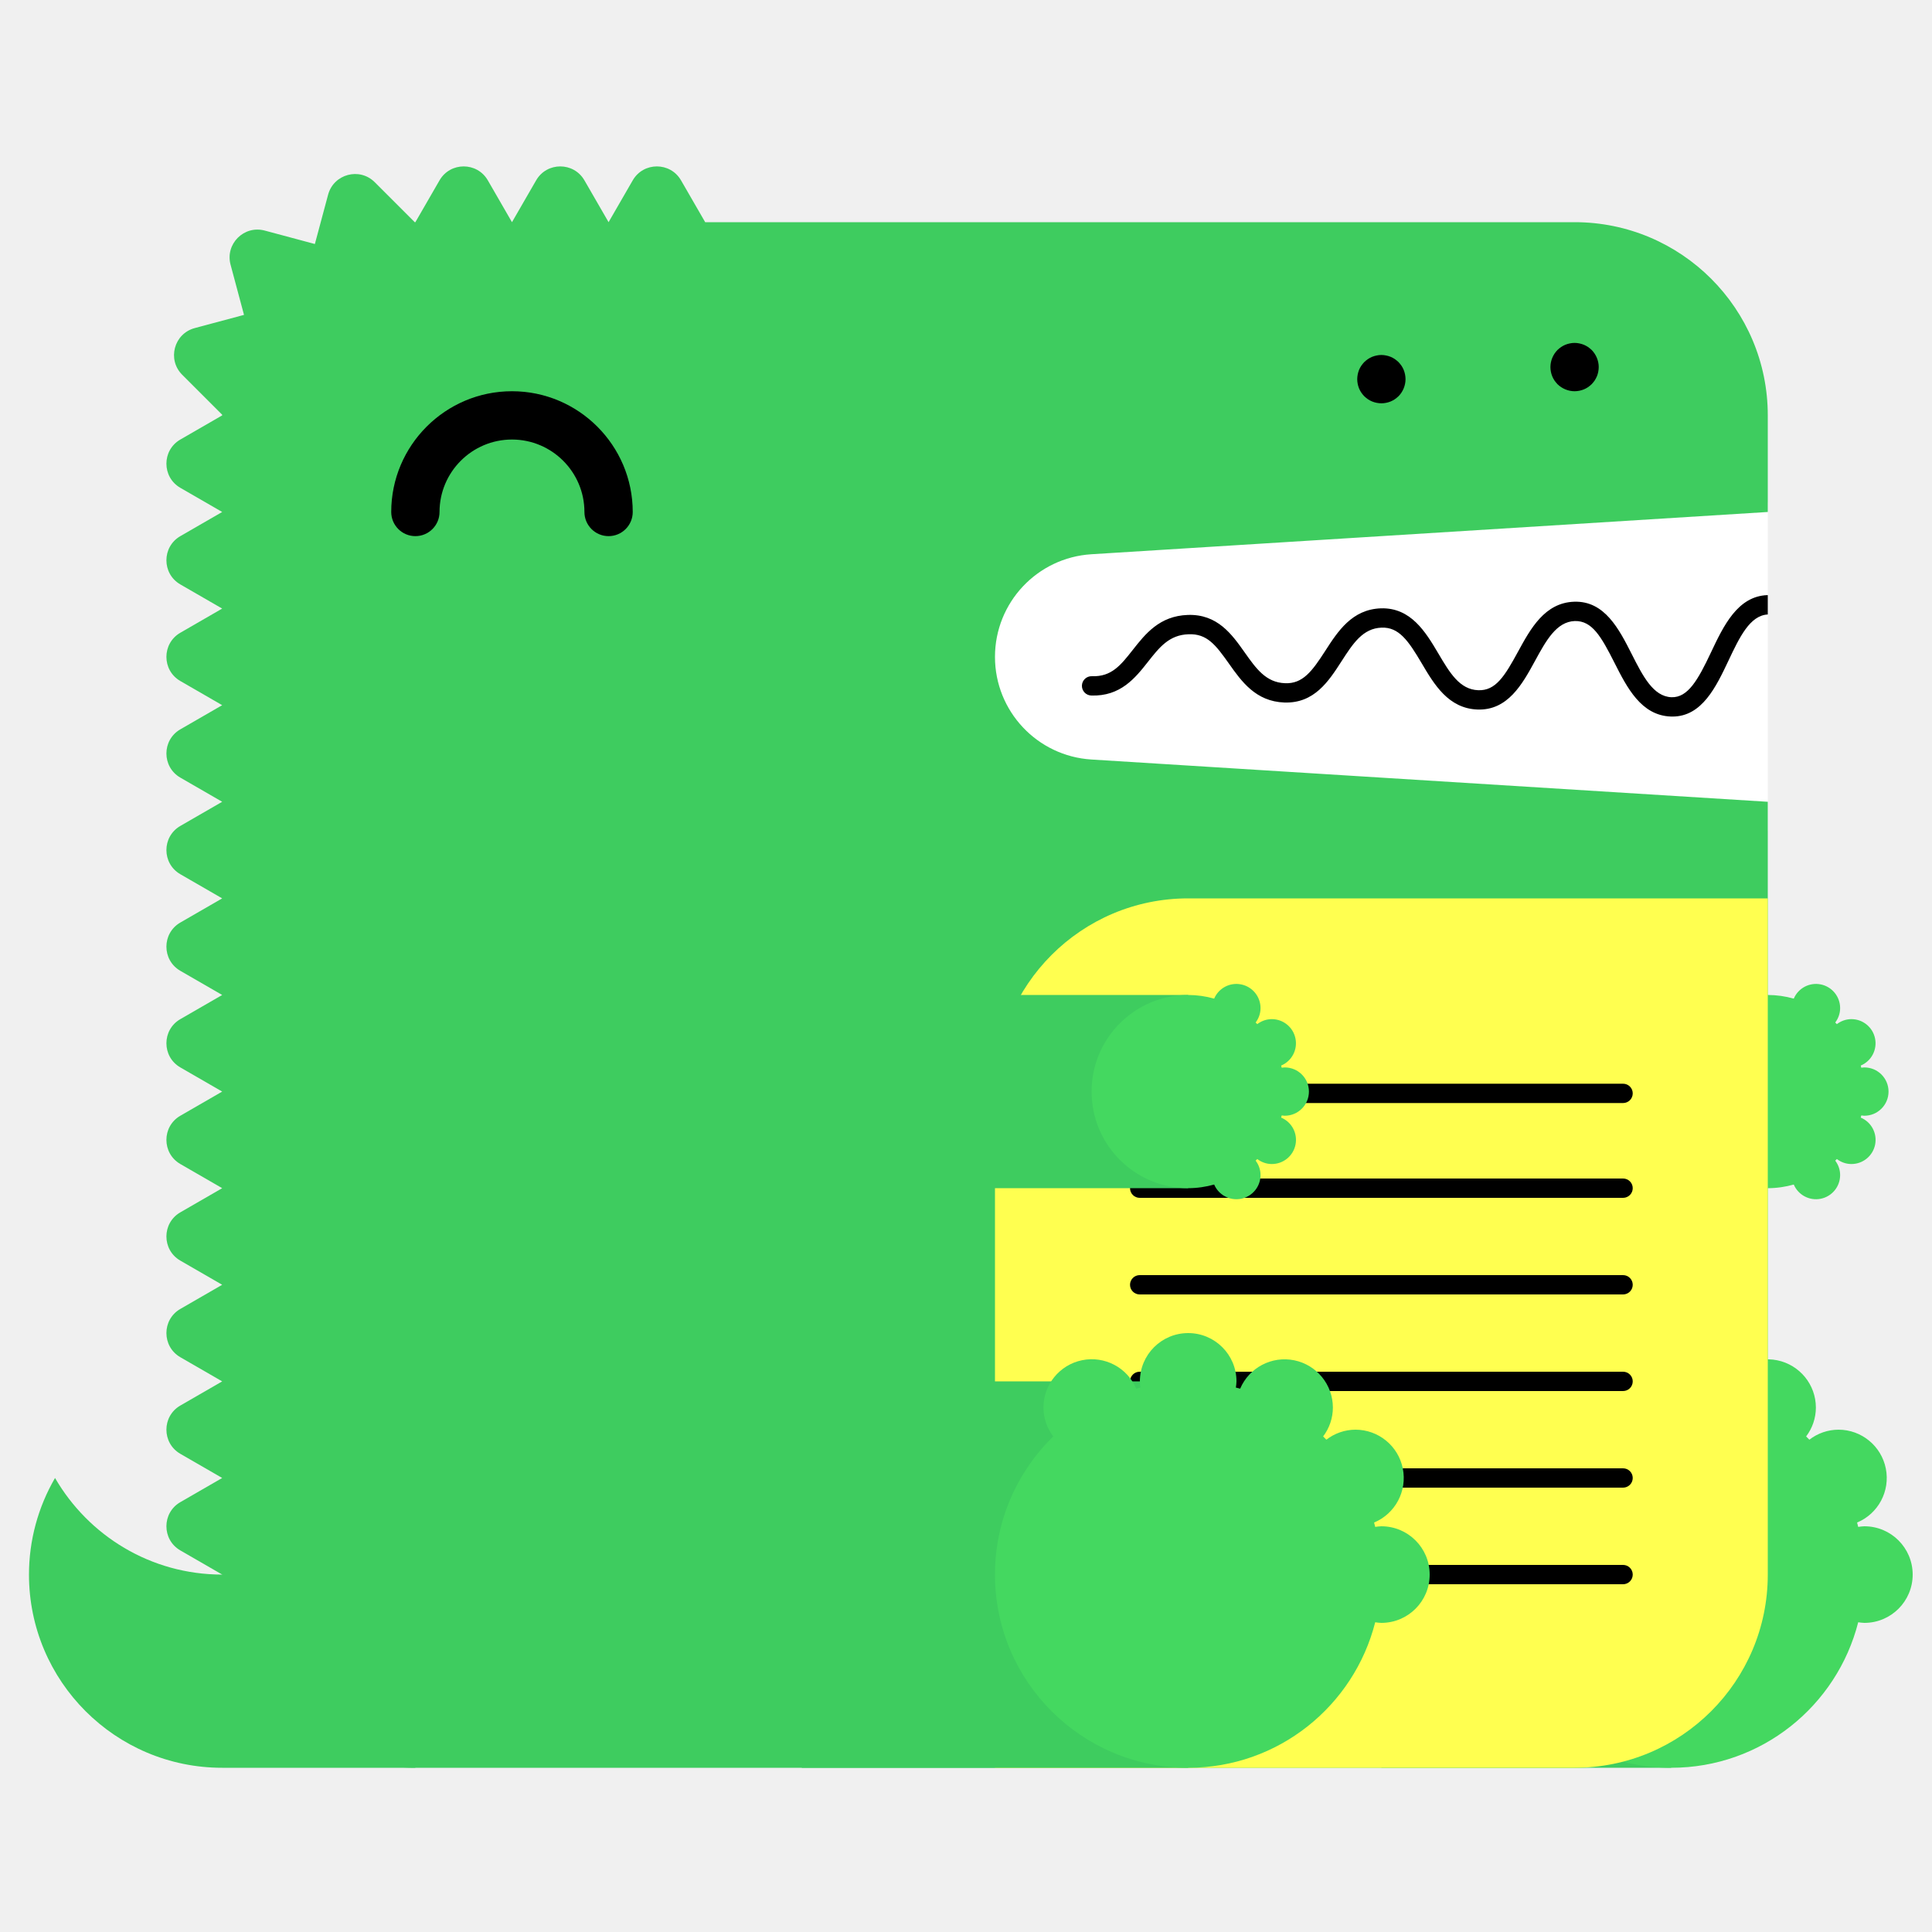
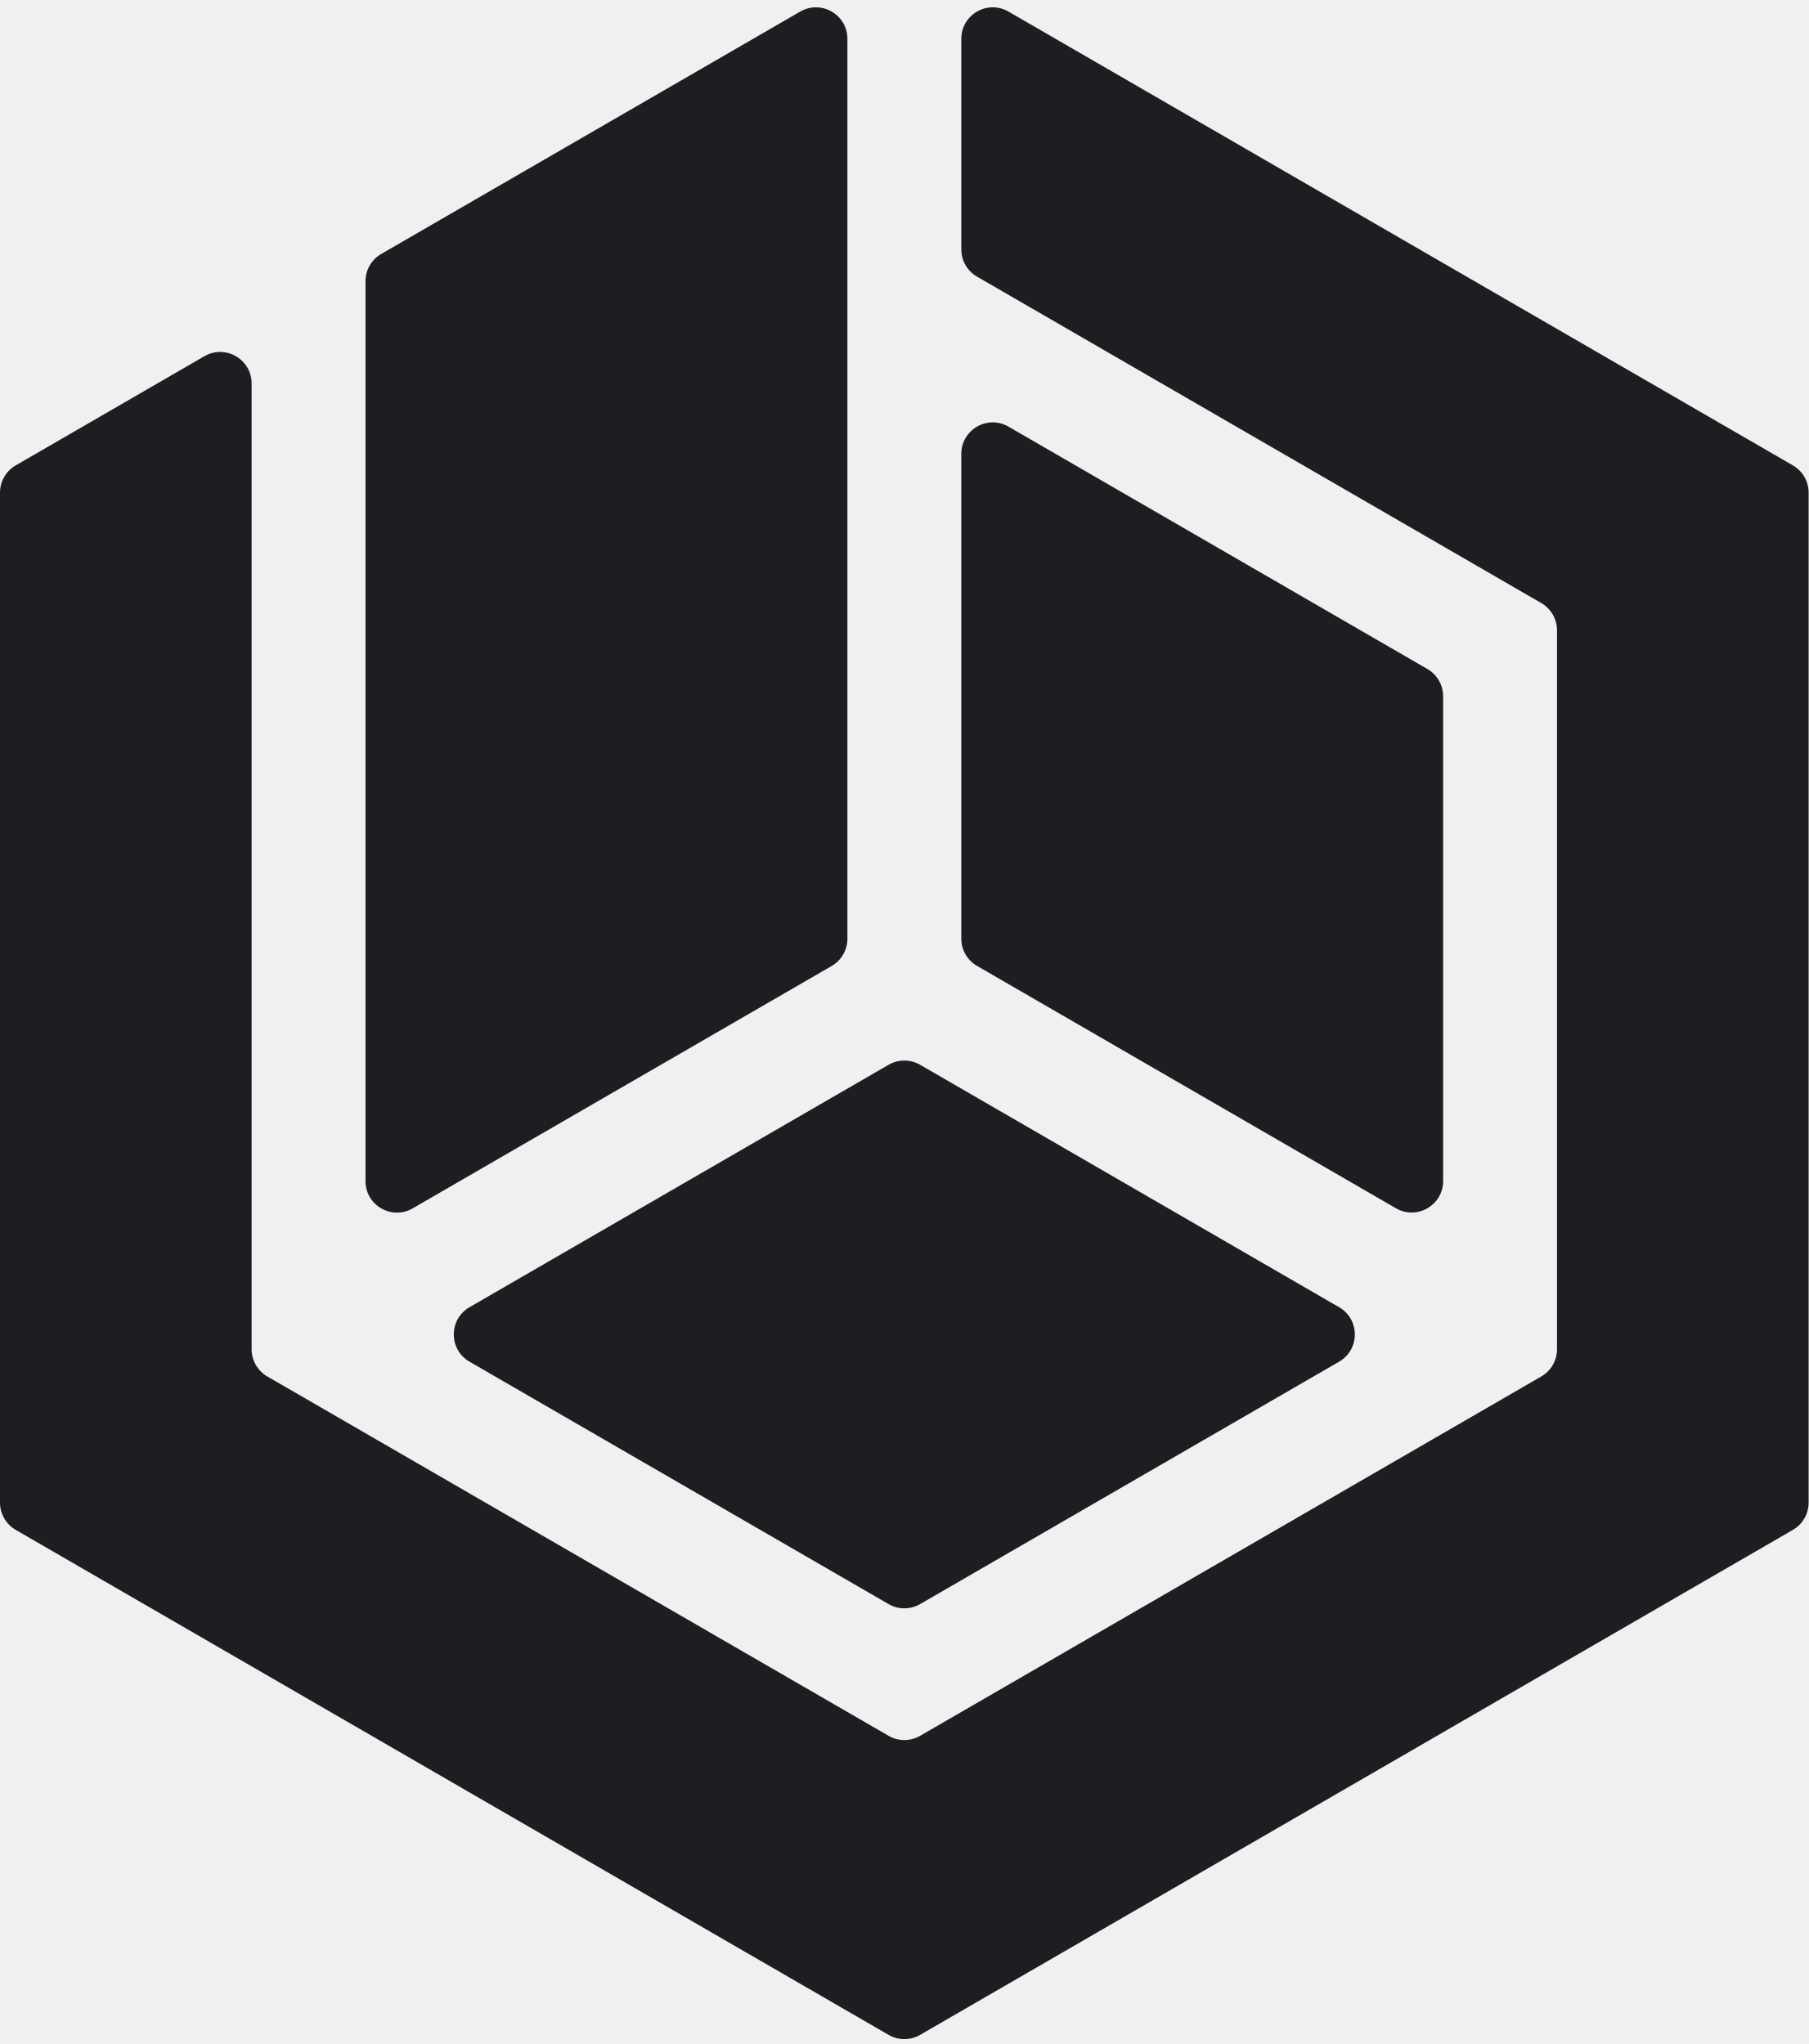
- <svg xmlns="http://www.w3.org/2000/svg" width="200" height="200" viewBox="0 0 200 200">
-   <g fill="none" fill-rule="evenodd">
-     <path fill="#FFF" d="M99 52h84v34H99z" />
-     <path d="M23 163c-7.398 0-13.843-4.027-17.303-10A19.886 19.886 0 0 0 3 163c0 11.046 8.954 20 20 20h20v-20H23z" fill="#3ECC5F" />
-     <path d="M112.98 57.376L183 53V43c0-11.046-8.954-20-20-20H73l-2.5-4.33c-1.112-1.925-3.889-1.925-5 0L63 23l-2.5-4.33c-1.111-1.925-3.889-1.925-5 0L53 23l-2.5-4.33c-1.111-1.925-3.889-1.925-5 0L43 23c-.022 0-.042.003-.065.003l-4.142-4.141c-1.57-1.571-4.252-.853-4.828 1.294l-1.369 5.104-5.192-1.392c-2.148-.575-4.111 1.389-3.535 3.536l1.39 5.193-5.102 1.367c-2.148.576-2.867 3.259-1.296 4.83l4.142 4.142c0 .021-.003.042-.003.064l-4.33 2.5c-1.925 1.111-1.925 3.889 0 5L23 53l-4.33 2.5c-1.925 1.111-1.925 3.889 0 5L23 63l-4.33 2.5c-1.925 1.111-1.925 3.889 0 5L23 73l-4.33 2.5c-1.925 1.111-1.925 3.889 0 5L23 83l-4.33 2.5c-1.925 1.111-1.925 3.889 0 5L23 93l-4.33 2.5c-1.925 1.111-1.925 3.889 0 5L23 103l-4.33 2.5c-1.925 1.111-1.925 3.889 0 5L23 113l-4.33 2.5c-1.925 1.111-1.925 3.889 0 5L23 123l-4.33 2.5c-1.925 1.111-1.925 3.889 0 5L23 133l-4.33 2.5c-1.925 1.111-1.925 3.889 0 5L23 143l-4.33 2.5c-1.925 1.111-1.925 3.889 0 5L23 153l-4.33 2.5c-1.925 1.111-1.925 3.889 0 5L23 163c0 11.046 8.954 20 20 20h120c11.046 0 20-8.954 20-20V83l-70.02-4.376A10.645 10.645 0 0 1 103 68c0-5.621 4.37-10.273 9.98-10.624" fill="#3ECC5F" />
-     <path fill="#3ECC5F" d="M143 183h30v-40h-30z" />
-     <path d="M193 158c-.219 0-.428.037-.639.064-.038-.15-.074-.301-.116-.451A5 5 0 0 0 190.32 148a4.96 4.96 0 0 0-3.016 1.036 26.531 26.531 0 0 0-.335-.336 4.955 4.955 0 0 0 1.011-2.987 5 5 0 0 0-9.599-1.959c-.148-.042-.297-.077-.445-.115.027-.211.064-.42.064-.639a5 5 0 0 0-5-5 5 5 0 0 0-5 5c0 .219.037.428.064.639-.148.038-.297.073-.445.115a4.998 4.998 0 0 0-9.599 1.959c0 1.125.384 2.151 1.011 2.987-3.717 3.632-6.031 8.693-6.031 14.3 0 11.046 8.954 20 20 20 9.339 0 17.16-6.41 19.361-15.064.211.027.42.064.639.064a5 5 0 0 0 5-5 5 5 0 0 0-5-5" fill="#44D860" />
-     <path fill="#3ECC5F" d="M153 123h30v-20h-30z" />
-     <path d="M193 115.5a2.5 2.5 0 1 0 0-5c-.109 0-.214.019-.319.032-.02-.075-.037-.15-.058-.225a2.501 2.501 0 0 0-.963-4.807c-.569 0-1.088.197-1.508.518a6.653 6.653 0 0 0-.168-.168c.314-.417.506-.931.506-1.494a2.5 2.5 0 0 0-4.8-.979A9.987 9.987 0 0 0 183 103c-5.522 0-10 4.478-10 10s4.478 10 10 10c.934 0 1.833-.138 2.69-.377a2.5 2.5 0 0 0 4.8-.979c0-.563-.192-1.077-.506-1.494.057-.055.113-.111.168-.168.42.321.939.518 1.508.518a2.5 2.5 0 0 0 .963-4.807c.021-.074.038-.15.058-.225.105.013.21.032.319.032" fill="#44D860" />
-     <path d="M63 55.5a2.5 2.5 0 0 1-2.5-2.5c0-4.136-3.364-7.5-7.5-7.5s-7.5 3.364-7.5 7.5a2.5 2.5 0 1 1-5 0c0-6.893 5.607-12.5 12.5-12.5S65.5 46.107 65.5 53a2.5 2.5 0 0 1-2.5 2.5" fill="#000" />
-     <path d="M103 183h60c11.046 0 20-8.954 20-20V93h-60c-11.046 0-20 8.954-20 20v70z" fill="#FFFF50" />
-     <path d="M168.02 124h-50.04a1 1 0 1 1 0-2h50.04a1 1 0 1 1 0 2m0 20h-50.04a1 1 0 1 1 0-2h50.04a1 1 0 1 1 0 2m0 20h-50.04a1 1 0 1 1 0-2h50.04a1 1 0 1 1 0 2m0-49.814h-50.04a1 1 0 1 1 0-2h50.04a1 1 0 1 1 0 2m0 19.814h-50.04a1 1 0 1 1 0-2h50.04a1 1 0 1 1 0 2m0 20h-50.04a1 1 0 1 1 0-2h50.04a1 1 0 1 1 0 2M183 61.611c-.012 0-.022-.006-.034-.005-3.09.105-4.552 3.196-5.842 5.923-1.346 2.85-2.387 4.703-4.093 4.647-1.889-.068-2.969-2.202-4.113-4.46-1.314-2.594-2.814-5.536-5.963-5.426-3.046.104-4.513 2.794-5.807 5.167-1.377 2.528-2.314 4.065-4.121 3.994-1.927-.07-2.951-1.805-4.136-3.813-1.321-2.236-2.848-4.75-5.936-4.664-2.994.103-4.465 2.385-5.763 4.4-1.373 2.13-2.335 3.428-4.165 3.351-1.973-.07-2.992-1.51-4.171-3.177-1.324-1.873-2.816-3.993-5.895-3.89-2.928.1-4.399 1.97-5.696 3.618-1.232 1.564-2.194 2.802-4.229 2.724a1 1 0 0 0-.072 2c3.017.101 4.545-1.8 5.872-3.487 1.177-1.496 2.193-2.787 4.193-2.855 1.926-.082 2.829 1.115 4.195 3.045 1.297 1.834 2.769 3.914 5.731 4.021 3.103.104 4.596-2.215 5.918-4.267 1.182-1.834 2.202-3.417 4.15-3.484 1.793-.067 2.769 1.35 4.145 3.681 1.297 2.197 2.766 4.686 5.787 4.796 3.125.108 4.634-2.62 5.949-5.035 1.139-2.088 2.214-4.06 4.119-4.126 1.793-.042 2.728 1.595 4.111 4.33 1.292 2.553 2.757 5.445 5.825 5.556l.169.003c3.064 0 4.518-3.075 5.805-5.794 1.139-2.41 2.217-4.68 4.067-4.773v-2z" fill="#000" />
-     <path fill="#3ECC5F" d="M83 183h40v-40H83z" />
-     <path d="M143 158c-.219 0-.428.037-.639.064-.038-.15-.074-.301-.116-.451A5 5 0 0 0 140.32 148a4.96 4.96 0 0 0-3.016 1.036 26.531 26.531 0 0 0-.335-.336 4.955 4.955 0 0 0 1.011-2.987 5 5 0 0 0-9.599-1.959c-.148-.042-.297-.077-.445-.115.027-.211.064-.42.064-.639a5 5 0 0 0-5-5 5 5 0 0 0-5 5c0 .219.037.428.064.639-.148.038-.297.073-.445.115a4.998 4.998 0 0 0-9.599 1.959c0 1.125.384 2.151 1.011 2.987-3.717 3.632-6.031 8.693-6.031 14.3 0 11.046 8.954 20 20 20 9.339 0 17.16-6.41 19.361-15.064.211.027.42.064.639.064a5 5 0 0 0 5-5 5 5 0 0 0-5-5" fill="#44D860" />
-     <path fill="#3ECC5F" d="M83 123h40v-20H83z" />
-     <path d="M133 115.5a2.5 2.5 0 1 0 0-5c-.109 0-.214.019-.319.032-.02-.075-.037-.15-.058-.225a2.501 2.501 0 0 0-.963-4.807c-.569 0-1.088.197-1.508.518a6.653 6.653 0 0 0-.168-.168c.314-.417.506-.931.506-1.494a2.5 2.5 0 0 0-4.8-.979A9.987 9.987 0 0 0 123 103c-5.522 0-10 4.478-10 10s4.478 10 10 10c.934 0 1.833-.138 2.69-.377a2.5 2.5 0 0 0 4.8-.979c0-.563-.192-1.077-.506-1.494.057-.055.113-.111.168-.168.42.321.939.518 1.508.518a2.5 2.5 0 0 0 .963-4.807c.021-.074.038-.15.058-.225.105.013.21.032.319.032" fill="#44D860" />
-     <path d="M143 41.75c-.16 0-.33-.02-.49-.05a2.52 2.52 0 0 1-.47-.14c-.15-.06-.29-.14-.431-.23-.13-.09-.259-.2-.38-.31-.109-.12-.219-.24-.309-.38s-.17-.28-.231-.43a2.619 2.619 0 0 1-.189-.96c0-.16.02-.33.05-.49.03-.16.08-.31.139-.47.061-.15.141-.29.231-.43.09-.13.2-.26.309-.38.121-.11.25-.22.38-.31.141-.09.281-.17.431-.23.149-.06.31-.11.47-.14.32-.07.65-.07.98 0 .159.03.32.08.47.14.149.06.29.14.43.23.13.09.259.2.38.31.11.12.22.25.31.38.09.14.17.28.23.43.06.16.11.31.14.47.029.16.05.33.05.49 0 .66-.271 1.31-.73 1.77-.121.11-.25.22-.38.31-.14.09-.281.17-.43.23a2.565 2.565 0 0 1-.96.19m20-1.25c-.66 0-1.3-.27-1.771-.73a3.802 3.802 0 0 1-.309-.38c-.09-.14-.17-.28-.231-.43a2.619 2.619 0 0 1-.189-.96c0-.66.27-1.3.729-1.77.121-.11.25-.22.38-.31.141-.09.281-.17.431-.23.149-.06.31-.11.47-.14.32-.07.66-.07.98 0 .159.03.32.08.47.14.149.06.29.14.43.23.13.09.259.2.38.31.459.47.73 1.11.73 1.77 0 .16-.021.33-.05.49-.03.16-.08.32-.14.47-.07.15-.14.29-.23.43-.09.13-.2.26-.31.38-.121.11-.25.22-.38.31-.14.09-.281.17-.43.23a2.565 2.565 0 0 1-.96.19" fill="#000" />
-   </g>
+ <svg xmlns="http://www.w3.org/2000/svg" width="230" height="260" viewBox="0 0 230 260" fill="none">
+   <style>
+     :root {
+       fill: #1c1e21;
+     }
+     @media (prefers-color-scheme: dark) {
+       :root {
+         fill: #e3e3e3;
+       }
+     }
+   </style>
+   <path d="M183.52 88.563C183.52 87.135 182.759 85.816 181.524 85.101L128.25 54.27C125.584 52.727 122.247 54.651 122.247 57.733V119.399C122.247 120.827 123.008 122.146 124.243 122.861L177.516 153.691C180.183 155.235 183.52 153.31 183.52 150.229V88.563Z M59.705 166.281C57.043 167.821 57.043 171.665 59.705 173.205L113.002 204.044C114.241 204.761 115.769 204.761 117.009 204.043L170.296 173.205C172.958 171.664 172.958 167.821 170.296 166.281L117.009 135.442C115.769 134.725 114.241 134.725 113.002 135.442L59.705 166.281Z M105.767 122.872C107.003 122.156 107.764 120.837 107.764 119.409V4.936C107.764 1.855 104.427 -0.069 101.76 1.474L48.477 32.305C47.241 33.02 46.48 34.339 46.48 35.767V150.24C46.48 153.321 49.817 155.246 52.483 153.703L105.767 122.872Z M128.25 1.474C125.583 -0.069 122.247 1.855 122.247 4.936V31.724C122.247 33.151 123.008 34.471 124.243 35.186L196.006 76.713C197.242 77.428 198.003 78.747 198.003 80.175V171.625C198.003 173.052 197.242 174.372 196.006 175.087L117.008 220.799C115.769 221.516 114.241 221.516 113.002 220.799L33.994 175.087C32.758 174.372 31.997 173.052 31.997 171.625V48.774C31.997 45.693 28.66 43.769 25.993 45.312L1.996 59.2C0.761 59.916 0 61.235 0 62.662V191.138C0 192.566 0.761 193.885 1.996 194.6L113.002 258.84C114.241 259.558 115.769 259.558 117.009 258.84L228.004 194.6C229.239 193.885 230 192.566 230 191.138V62.663C230 61.235 229.239 59.916 228.003 59.2L128.25 1.474Z" />
</svg>
